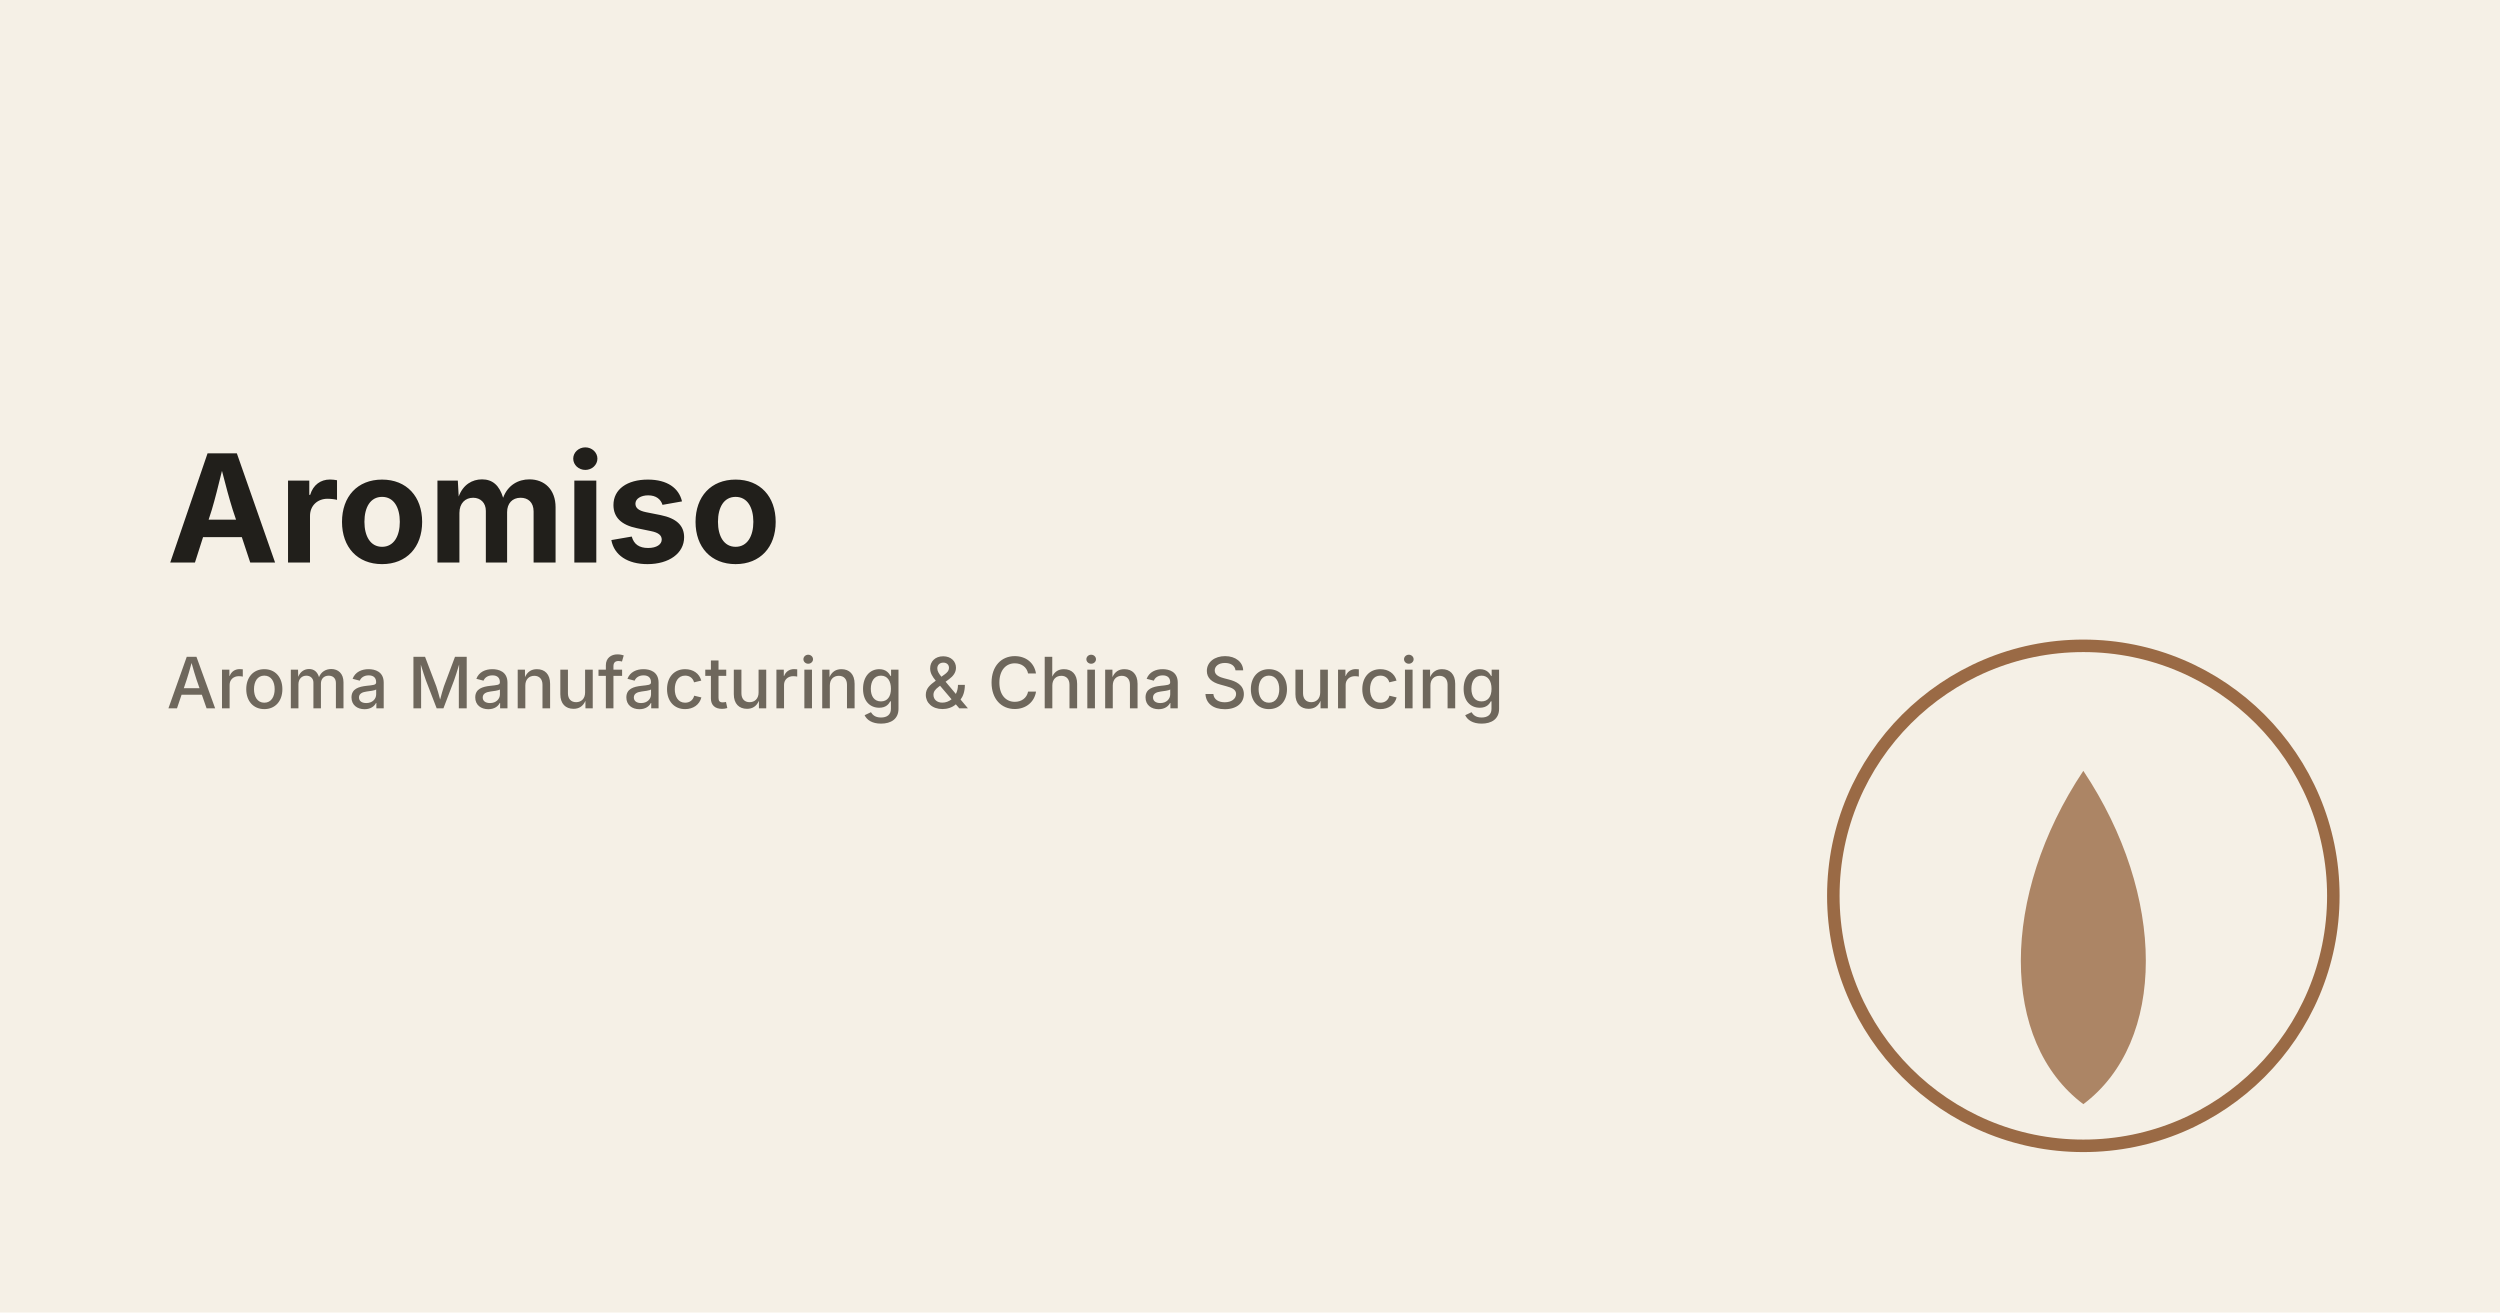
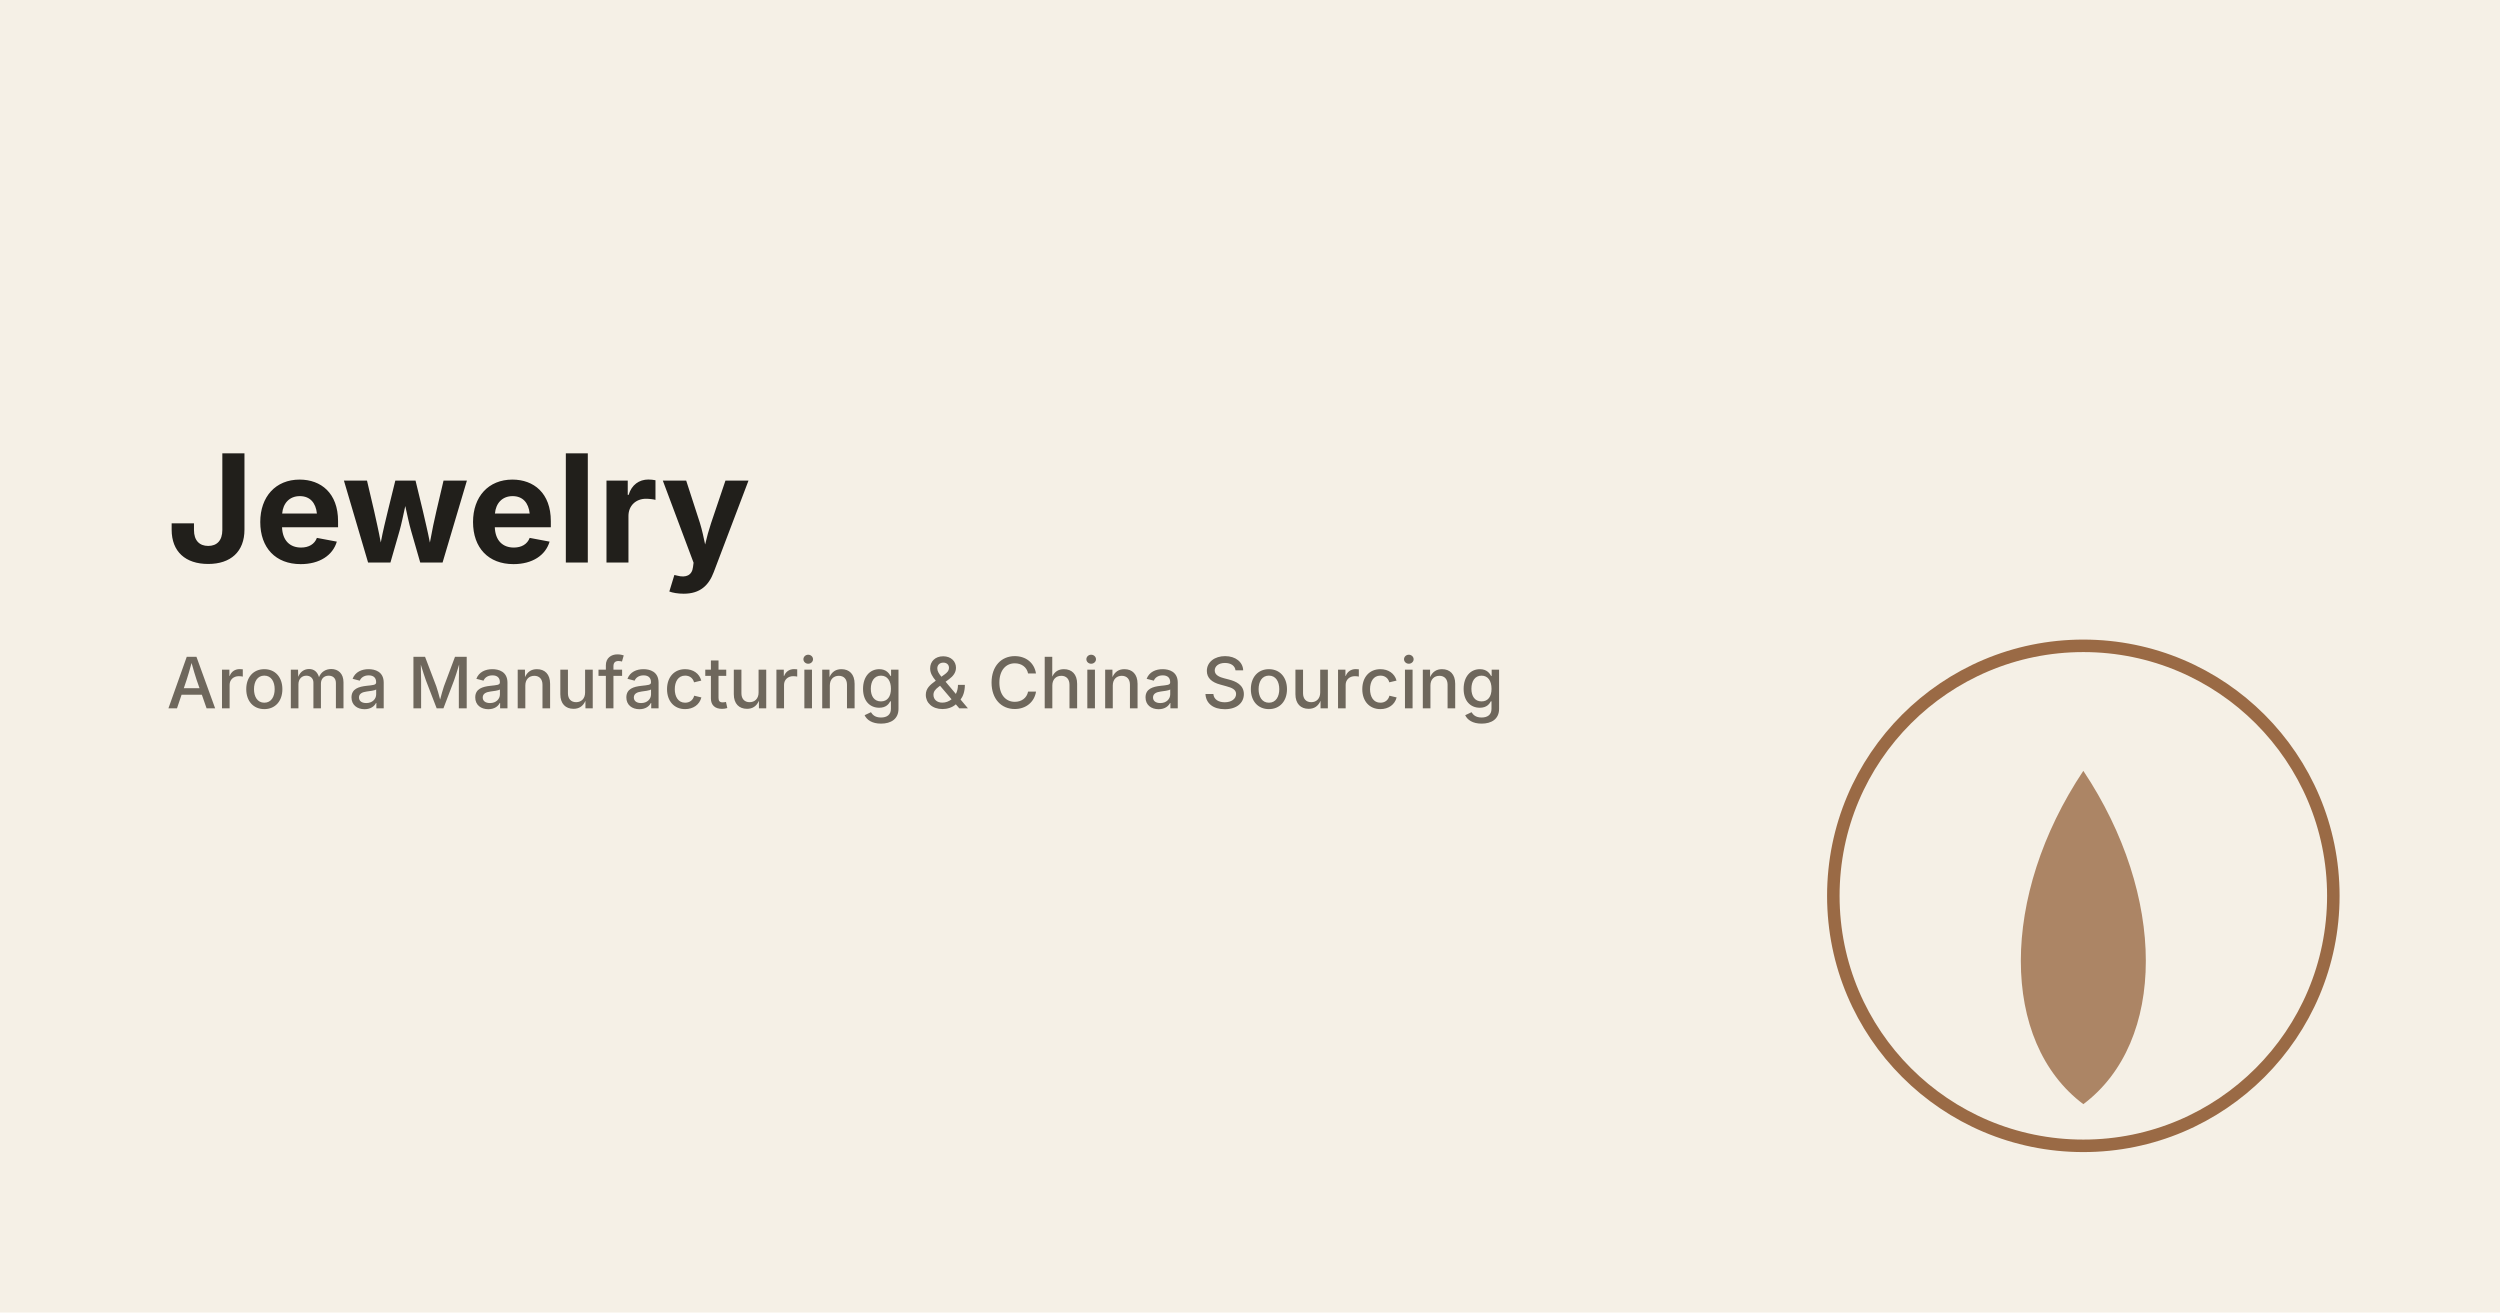
<svg xmlns="http://www.w3.org/2000/svg" width="1200" height="630" viewBox="0 0 1200 630">
  <rect width="1200" height="630" fill="#fbf9f4" />
  <rect x="0" y="0" width="1200" height="630" fill="#efe7d8" opacity="0.5" />
-   <text x="80" y="270" font-family="Inter, sans-serif" font-size="72" font-weight="700" fill="#211f1b">Aromiso</text>
+   <text x="80" y="270" font-family="Inter, sans-serif" font-size="72" font-weight="700" fill="#211f1b">Jewelry</text>
  <text x="80" y="340" font-family="Inter, sans-serif" font-size="34" font-weight="500" fill="#6e675c">Aroma Manufacturing &amp; China Sourcing</text>
  <circle cx="1000" cy="430" r="120" fill="none" stroke="#9a6a45" stroke-width="6" />
  <path d="M1000 370c40 60 40 130 0 160-40-30-40-100 0-160z" fill="#9a6a45" opacity="0.8" />
</svg>
